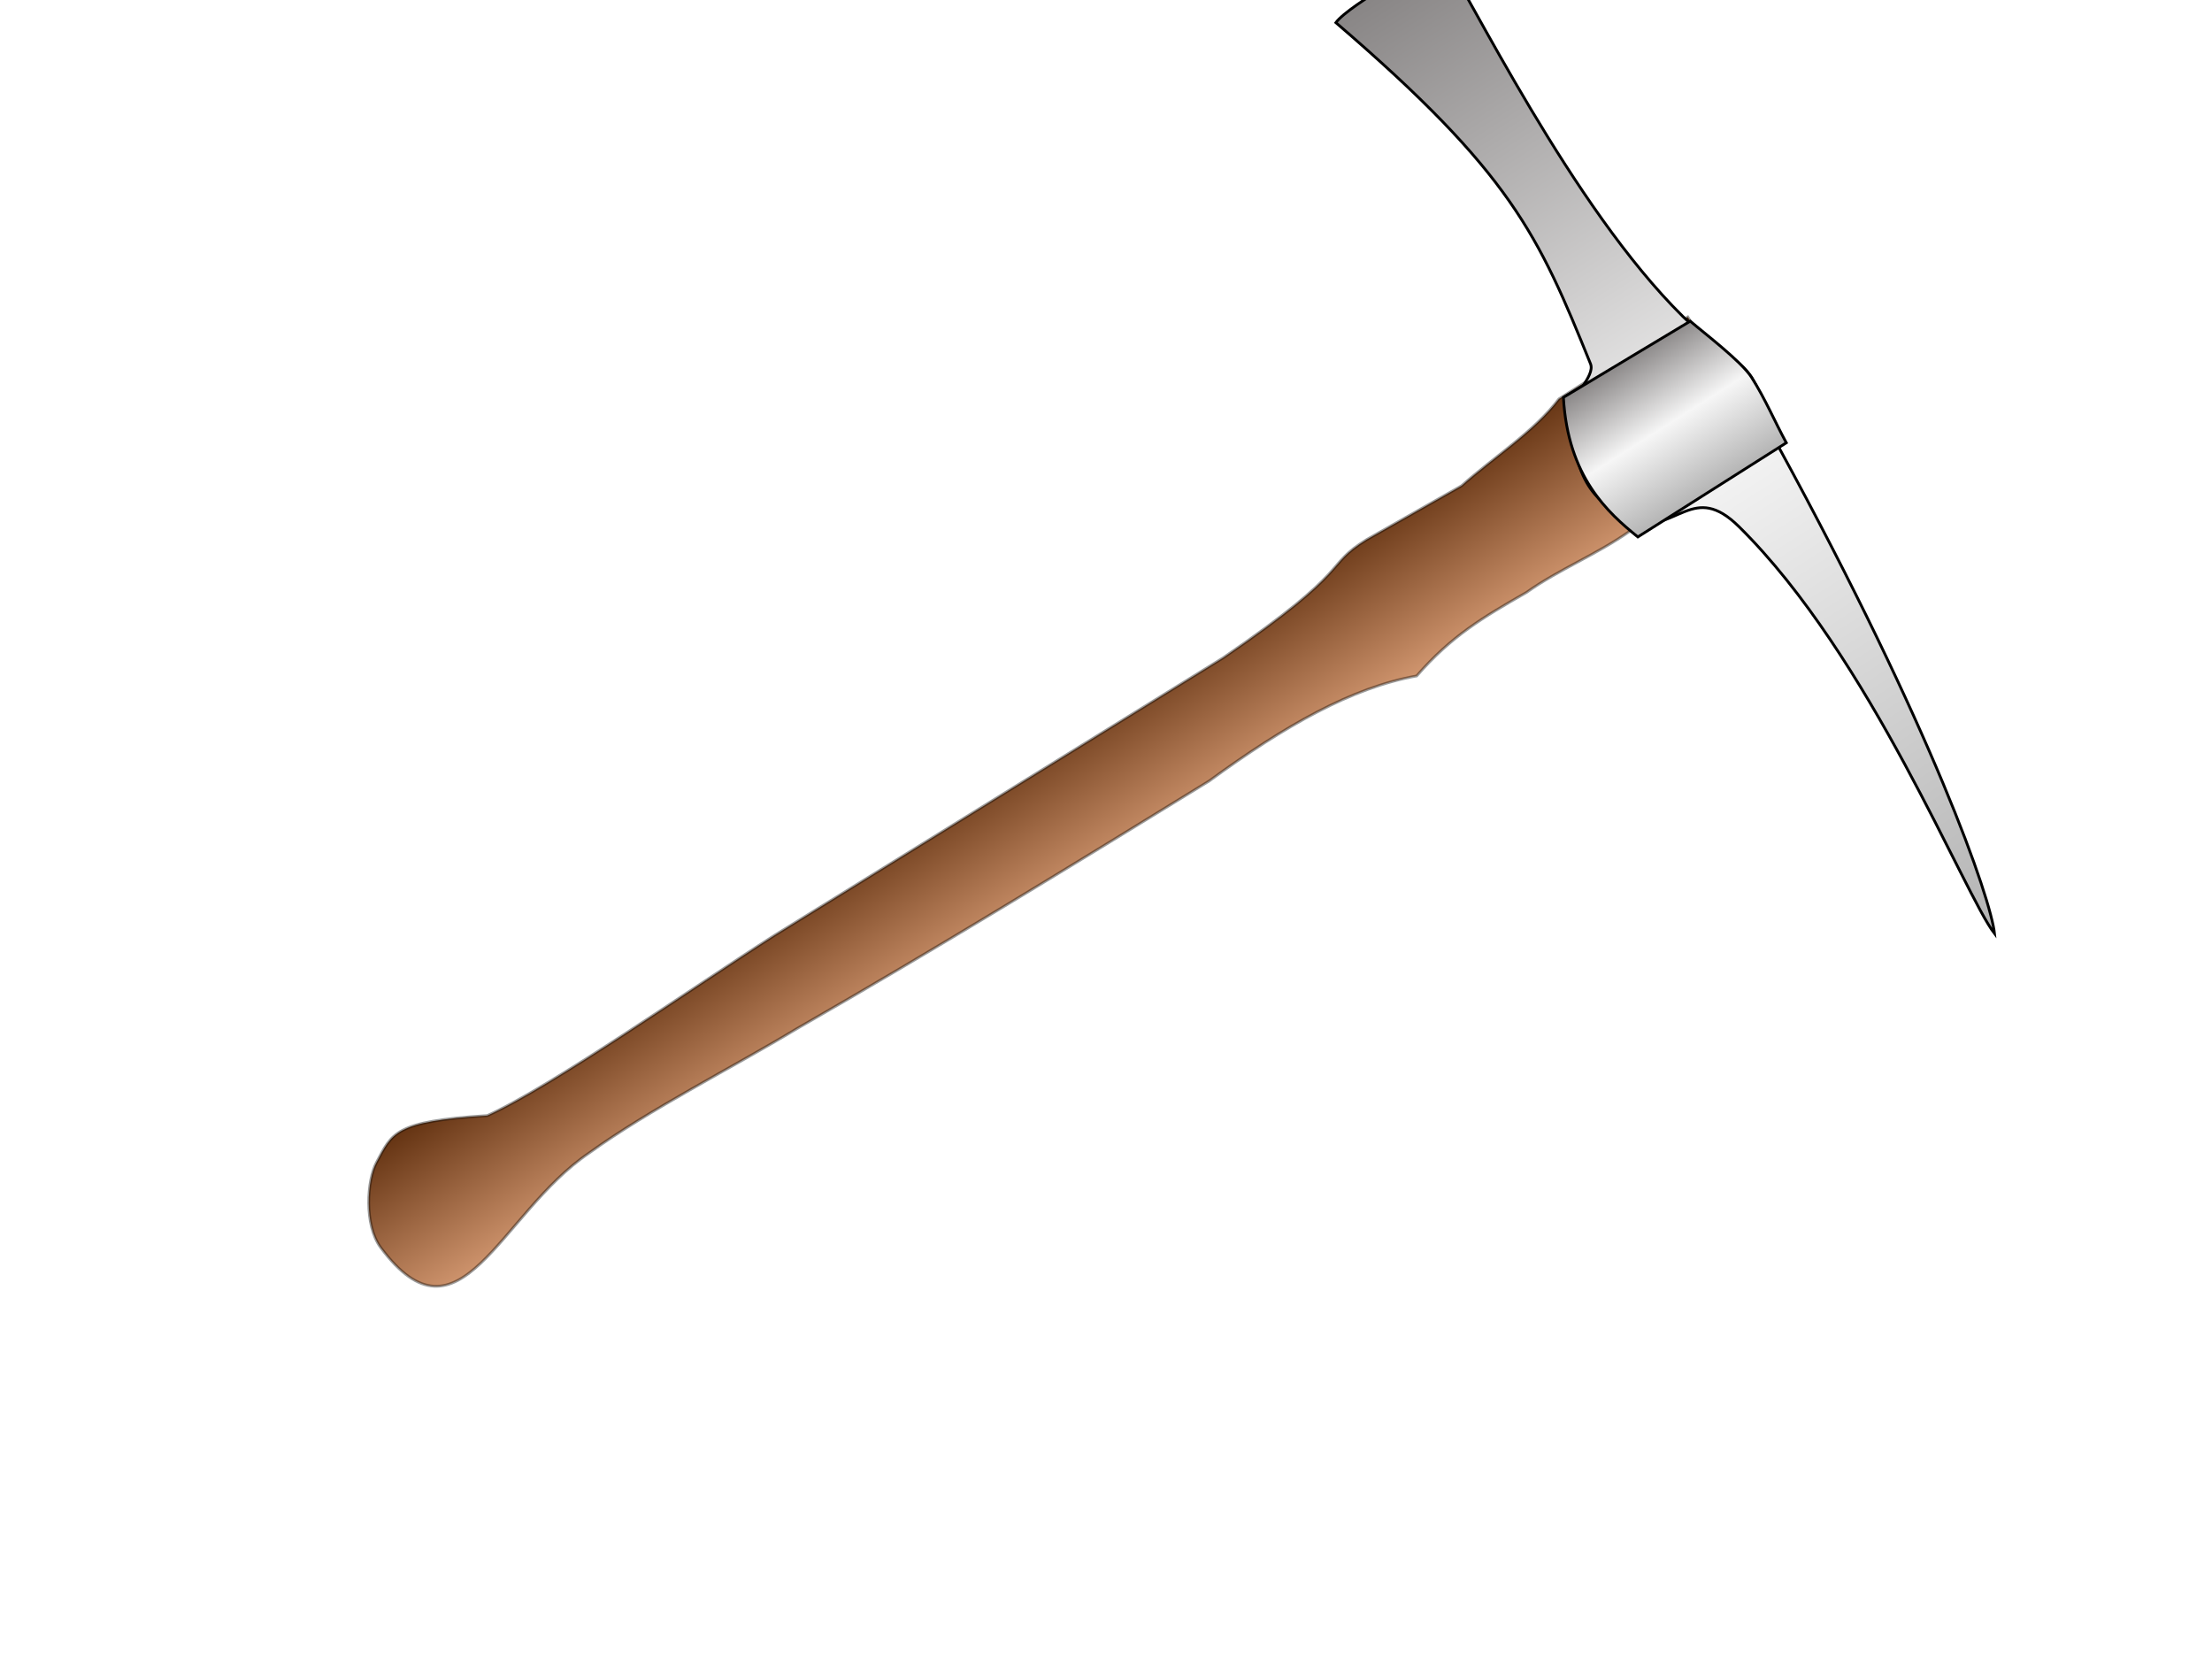
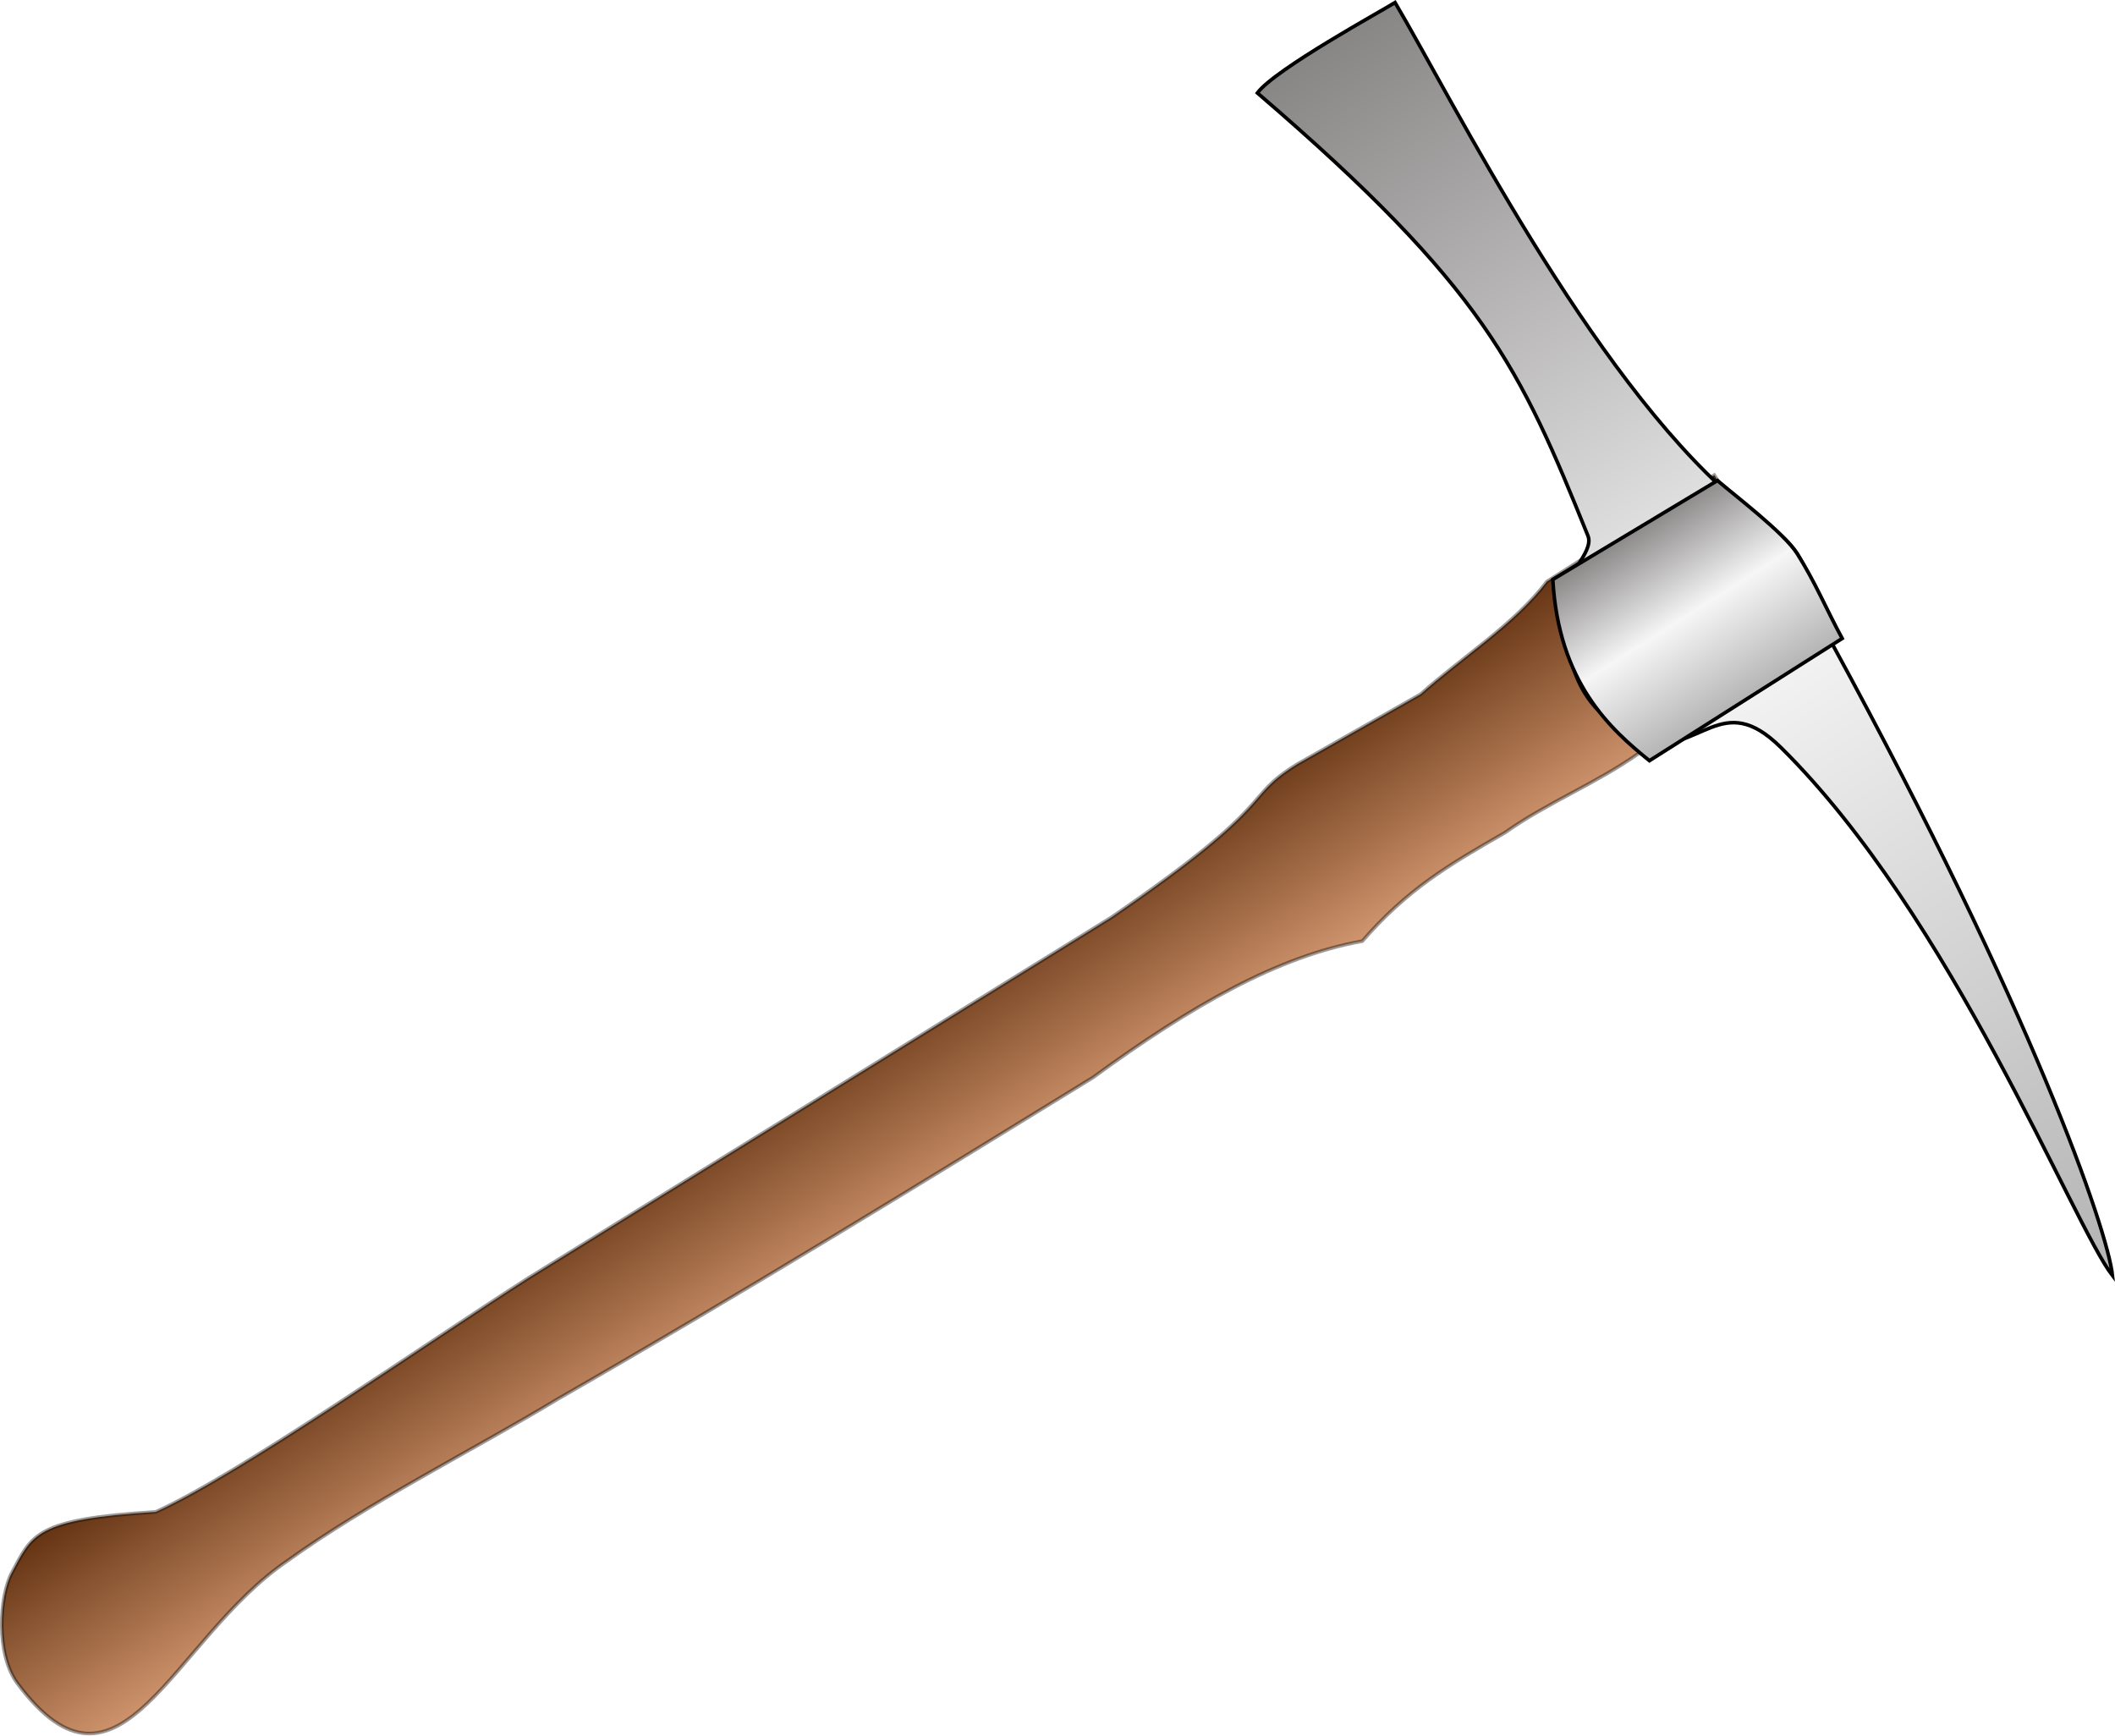
- <svg xmlns="http://www.w3.org/2000/svg" xmlns:xlink="http://www.w3.org/1999/xlink" version="1.0" width="800" height="600" id="svg2">
+ <svg xmlns="http://www.w3.org/2000/svg" xmlns:xlink="http://www.w3.org/1999/xlink" version="1.0" width="589.189" height="483.428" id="svg2">
  <defs id="defs4">
    <linearGradient id="linearGradient3880">
      <stop style="stop-color:#deaa87;stop-opacity:1;" offset="0" id="stop3882" />
      <stop style="stop-color:#deaa87;stop-opacity:0;" offset="1" id="stop3884" />
    </linearGradient>
    <linearGradient id="linearGradient6185">
      <stop style="stop-color:#643312;stop-opacity:1;" offset="0" id="stop6187" />
      <stop style="stop-color:#d1966f;stop-opacity:1;" offset="1" id="stop6189" />
    </linearGradient>
    <linearGradient id="linearGradient6167">
      <stop style="stop-color:#888585;stop-opacity:1;" offset="0" id="stop6169" />
      <stop id="stop6175" offset="0.5" style="stop-color:#f6f6f6;stop-opacity:1;" />
      <stop style="stop-color:#b3b3b3;stop-opacity:1;" offset="1" id="stop6171" />
    </linearGradient>
-     <linearGradient xlink:href="#linearGradient6185" id="linearGradient3859" x1="7.33" y1="733.325" x2="66.494" y2="733.325" gradientUnits="userSpaceOnUse" gradientTransform="matrix(-0.8438794,0.5365329,-0.5365329,-0.8438794,489.2641,1316.538)" />
-     <linearGradient xlink:href="#linearGradient6167" id="linearGradient3867" x1="8.951" y1="471.024" x2="67.068" y2="471.024" gradientUnits="userSpaceOnUse" gradientTransform="matrix(-0.8438794,0.5365329,-0.5365329,-0.8438794,489.2641,1316.538)" />
-     <linearGradient xlink:href="#linearGradient6167" id="linearGradient3875" x1="-151.094" y1="471.192" x2="257.271" y2="471.192" gradientUnits="userSpaceOnUse" gradientTransform="matrix(-0.8438794,0.5365329,-0.5365329,-0.8438794,489.2641,1316.538)" />
+     <linearGradient xlink:href="#linearGradient6185" id="linearGradient3859" x1="7.33" y1="733.325" x2="66.494" y2="733.325" gradientUnits="userSpaceOnUse" gradientTransform="matrix(-0.8438794,0.5365329,-0.5365329,-0.8438794,451.2641,1316.538)" />
+     <linearGradient xlink:href="#linearGradient6167" id="linearGradient3867" x1="8.951" y1="471.024" x2="67.068" y2="471.024" gradientUnits="userSpaceOnUse" gradientTransform="matrix(-0.8438794,0.5365329,-0.5365329,-0.8438794,451.2641,1316.538)" />
+     <linearGradient xlink:href="#linearGradient6167" id="linearGradient3875" x1="-151.094" y1="471.192" x2="257.271" y2="471.192" gradientUnits="userSpaceOnUse" gradientTransform="matrix(-0.8438794,0.5365329,-0.5365329,-0.8438794,451.2641,1316.538)" />
    <linearGradient xlink:href="#linearGradient3880" id="linearGradient3886" x1="508.196" y1="276.692" x2="555.766" y2="276.692" gradientUnits="userSpaceOnUse" />
  </defs>
-   <g id="g6193" transform="matrix(0,-1,1,0,-336.6757,358.286)">
+   <g id="g6193" transform="matrix(0,-1,1,0,-469.5294,338)">
    <g id="g4291">
-       <path id="rect6163" d="m 197.984,976.123 -31.793,-50.006 c -8.398,-11.818 -13.773,-25.558 -22.171,-37.376 -9.135,-15.947 -15.765,-27.119 -30.191,-39.702 -4.257,-23.472 -17.821,-47.394 -38.012,-75.062 -30.82,-50.101 -60.199,-97.935 -89.508,-148.998 -14.113,-23.392 -29.083,-53.137 -45.086,-75.327 -21.988,-32.327 -72.584,-46.701 -34.136,-75.298 8.155,-6.065 24.396,-4.964 30.775,-1.525 10.567,5.697 14.883,6.277 16.955,40.073 10.398,23.14 46.748,74.978 65.215,103.914 L 120.403,779.076 c 32.92,48.058 32.86,35.897 42.749,51.902 6.483,11.432 12.965,22.864 19.448,34.295 10.47,11.739 19.394,26.052 31.411,35.216 l 29.631,46.605 -45.657,29.029 z" style="fill:url(#linearGradient3859);fill-opacity:1;fill-rule:nonzero;stroke:#000000;stroke-width:1;stroke-miterlimit:4;stroke-opacity:0.392;stroke-dashoffset:0" />
-       <path id="path6158" d="m 168.902,925.963 c 8.763,-10.825 11.741,-19.715 40.516,-21.339 5.094,-0.287 12.666,9.151 17.294,7.28 46.689,-18.873 68.985,-28.715 123.392,-92.096 6.591,4.857 23.133,35.121 25.189,38.355 -27.283,16.103 -103.666,54.214 -138.361,94.619 -4.313,5.023 -9.368,13.712 -15.156,17.392 -7.812,4.967 -17.485,5.598 -25.333,9.873 -101.894,55.562 -163.16,76.633 -175.815,77.975 14.229,-11.011 100.217,-44.826 147.168,-92.404 16.368,-16.587 -1.936,-21.963 1.107,-39.657 z" style="fill:url(#linearGradient3875);fill-opacity:1;fill-rule:evenodd;stroke:#000000;stroke-width:1px;stroke-linecap:butt;stroke-linejoin:miter;stroke-opacity:1" />
-       <path style="fill:url(#linearGradient3867);fill-opacity:1;fill-rule:evenodd;stroke:#000000;stroke-width:1px;stroke-linecap:butt;stroke-linejoin:miter;stroke-opacity:1" d="m 164.093,929.021 c 8.763,-10.825 21.7,-25.297 50.475,-26.921 l 27.564,45.876 c -4.313,5.023 -14.567,18.519 -20.355,22.199 -7.812,4.967 -15.786,8.27 -23.634,12.546 L 164.093,929.021 z" id="path6161" />
+       <path id="rect6163" d="M 159.984,976.123 128.19,926.117 C 119.792,914.299 114.417,900.56 106.019,888.742 96.884,872.795 90.254,861.623 75.828,849.04 71.571,825.568 58.007,801.646 37.816,773.978 6.996,723.876 -22.383,676.042 -51.692,624.98 c -14.113,-23.392 -29.083,-53.137 -45.086,-75.327 -21.988,-32.327 -72.584,-46.701 -34.136,-75.298 8.155,-6.065 24.396,-4.964 30.775,-1.525 10.567,5.697 14.883,6.277 16.955,40.073 10.398,23.14 46.748,74.978 65.215,103.914 L 82.403,779.076 c 32.92,48.058 32.86,35.897 42.749,51.902 6.483,11.432 12.965,22.864 19.448,34.295 10.47,11.739 19.394,26.052 31.411,35.216 l 29.631,46.605 -45.657,29.029 z" style="fill:url(#linearGradient3859);fill-opacity:1;fill-rule:nonzero;stroke:#000000;stroke-width:1;stroke-miterlimit:4;stroke-opacity:0.392;stroke-dashoffset:0" />
+       <path id="path6158" d="m 130.902,925.963 c 8.763,-10.825 11.741,-19.715 40.516,-21.339 5.094,-0.287 12.666,9.151 17.294,7.28 46.689,-18.873 68.985,-28.715 123.392,-92.096 6.591,4.857 23.133,35.121 25.189,38.355 -27.283,16.103 -103.666,54.214 -138.361,94.619 -4.313,5.023 -9.368,13.712 -15.156,17.392 -7.812,4.967 -17.485,5.598 -25.333,9.873 -101.894,55.562 -163.16,76.633 -175.815,77.975 14.229,-11.011 100.217,-44.826 147.168,-92.404 16.368,-16.587 -1.936,-21.963 1.107,-39.657 z" style="fill:url(#linearGradient3875);fill-opacity:1;fill-rule:evenodd;stroke:#000000;stroke-width:1px;stroke-linecap:butt;stroke-linejoin:miter;stroke-opacity:1" />
+       <path style="fill:url(#linearGradient3867);fill-opacity:1;fill-rule:evenodd;stroke:#000000;stroke-width:1px;stroke-linecap:butt;stroke-linejoin:miter;stroke-opacity:1" d="m 126.093,929.021 c 8.763,-10.825 21.7,-25.297 50.475,-26.921 l 27.564,45.876 c -4.313,5.023 -14.567,18.519 -20.355,22.199 -7.812,4.967 -15.786,8.27 -23.634,12.546 L 126.093,929.021 z" id="path6161" />
    </g>
  </g>
-   <g id="g4633" transform="translate(402.9014,587.1912)" />
+   <g id="g4633" transform="translate(270.0477,566.9052)" />
</svg>
